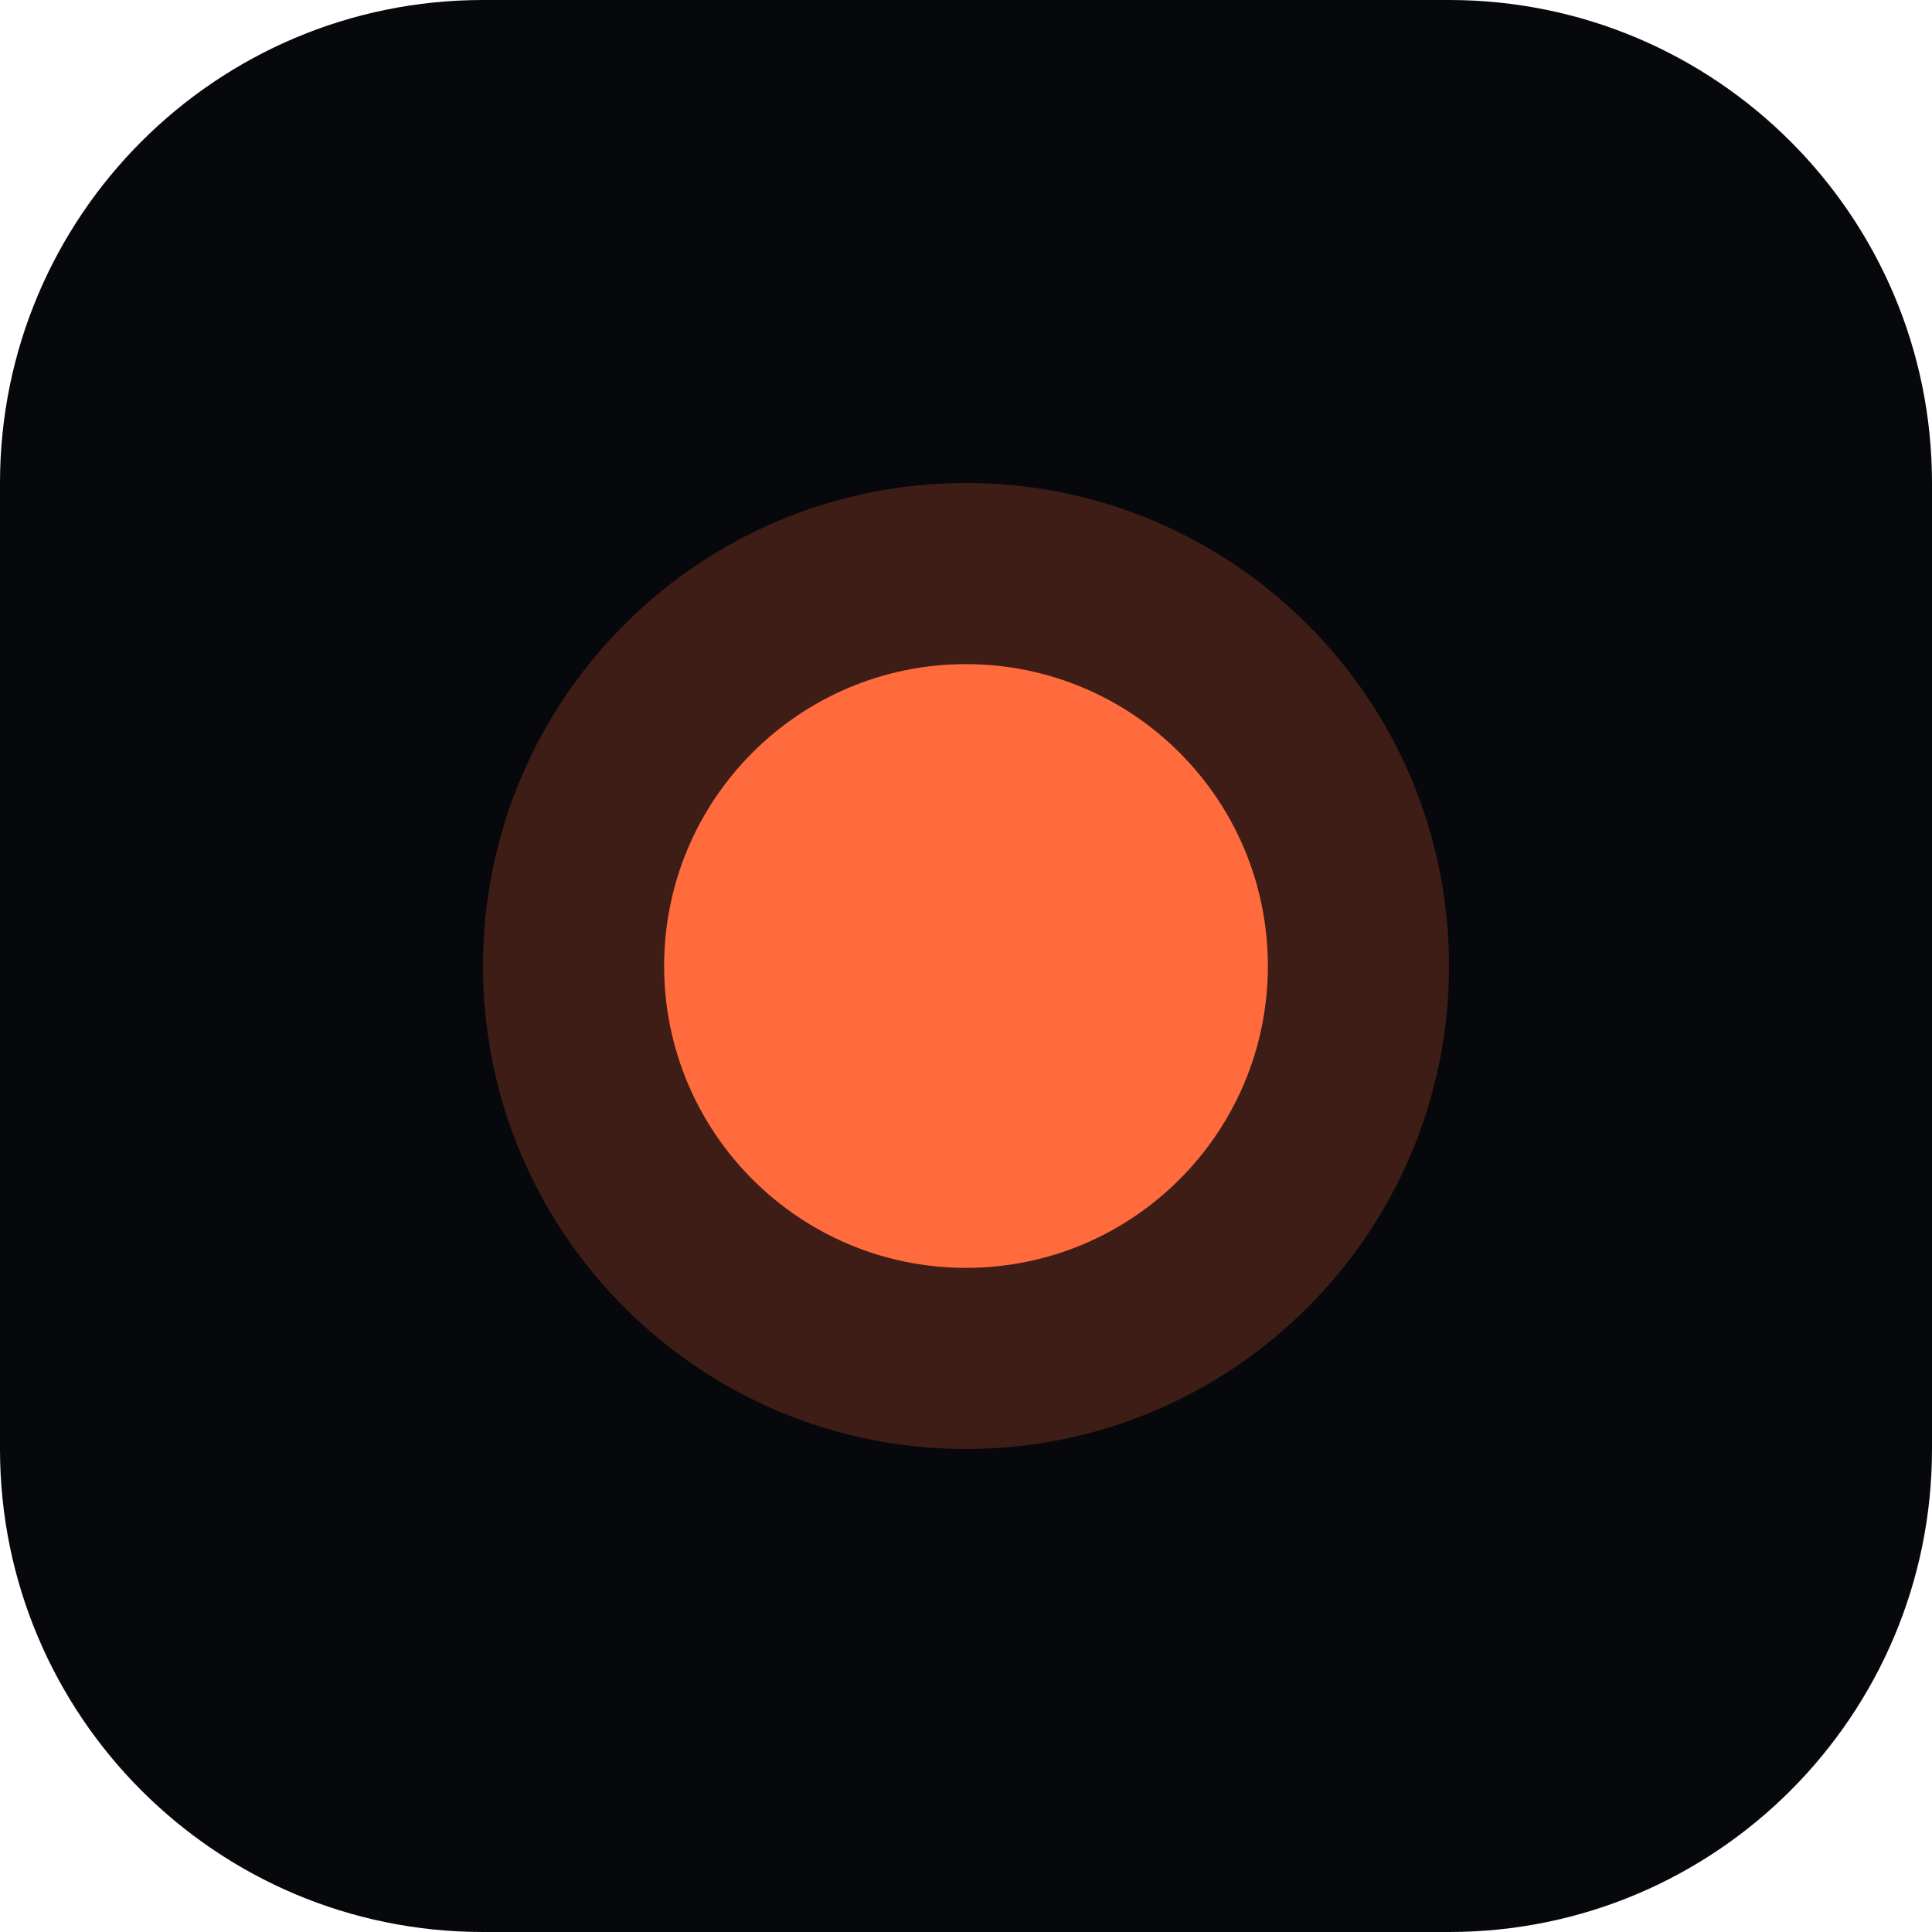
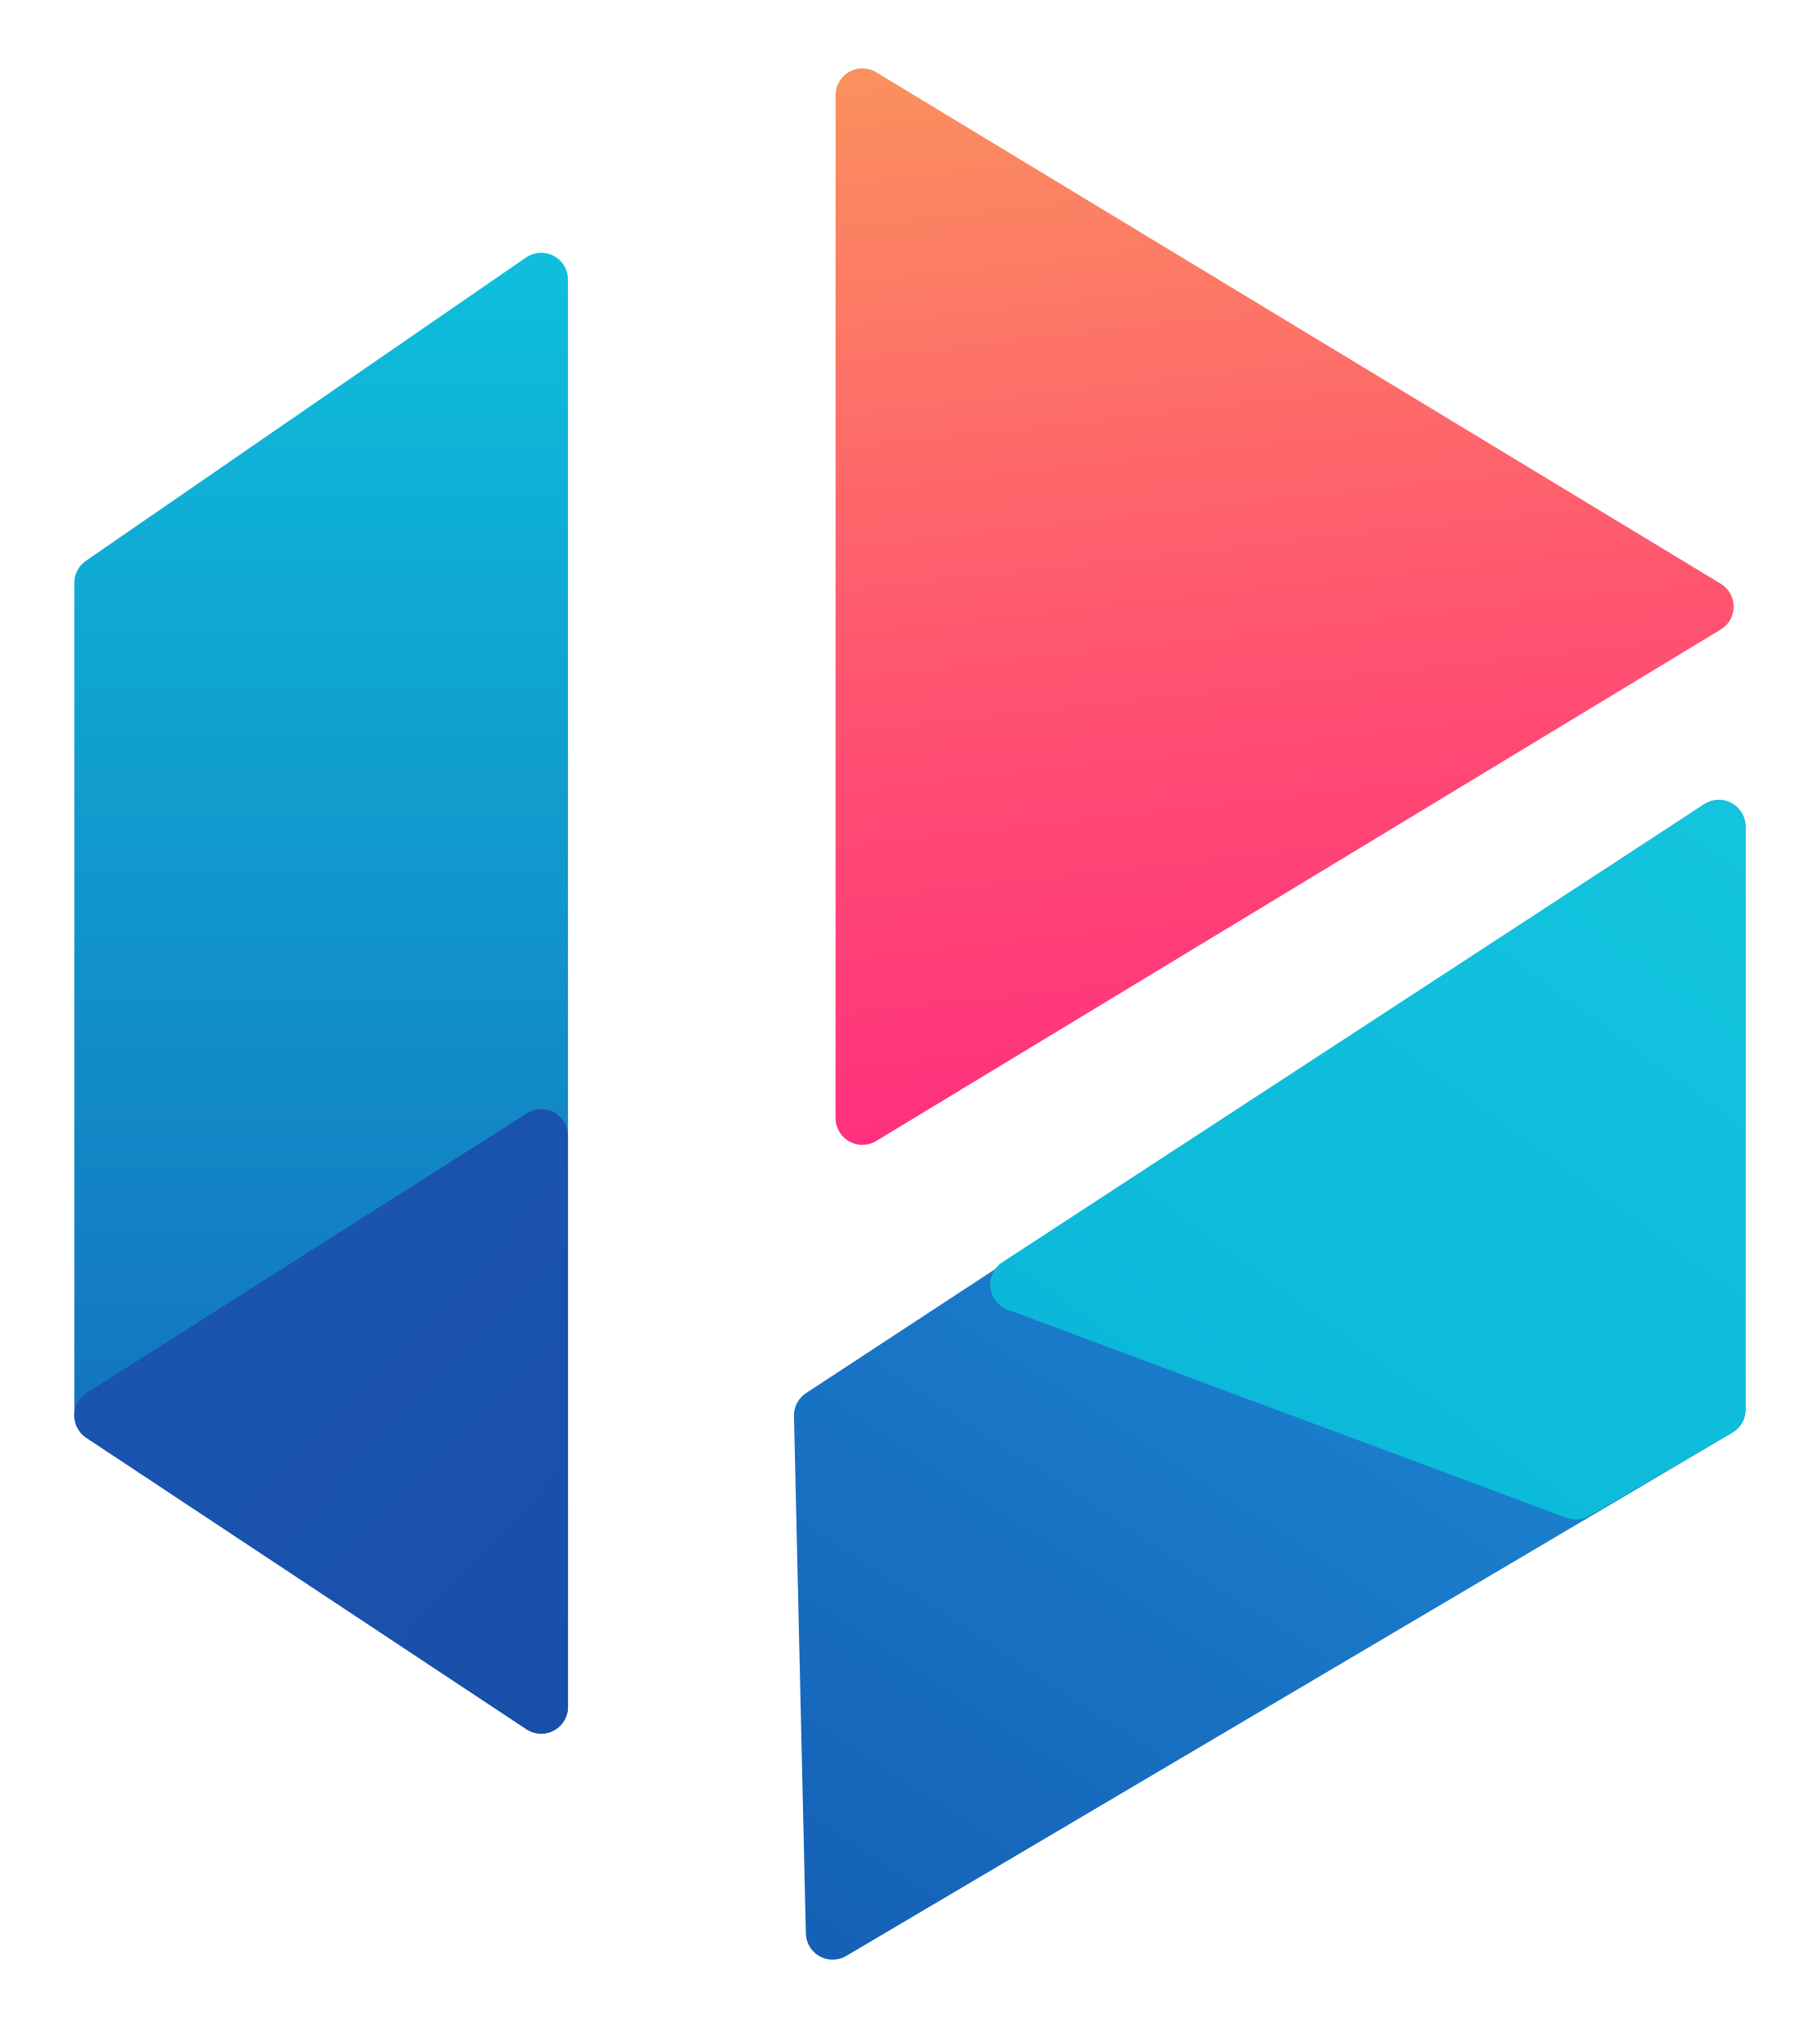
- <svg xmlns="http://www.w3.org/2000/svg" viewBox="0 0 64 64">
-   <rect width="64" height="64" rx="16" fill="#07080B" />
-   <circle cx="32" cy="32" r="16" fill="#FF6B3D" opacity="0.22" />
-   <circle cx="32" cy="32" r="10" fill="#FF6B3D" />
+ <svg xmlns="http://www.w3.org/2000/svg" viewBox="350 222 306 342" width="306" height="342">
+   <defs>
+     <linearGradient id="pc-l" gradientUnits="userSpaceOnUse" x1="404" y1="262" x2="404" y2="512">
+       <stop offset="0" stop-color="#0EC0DC" />
+       <stop offset="1" stop-color="#1561B7" />
+     </linearGradient>
+     <linearGradient id="pc-lf" gradientUnits="userSpaceOnUse" x1="367" y1="440" x2="441" y2="510">
+       <stop offset="0" stop-color="#1A55B0" />
+       <stop offset="1" stop-color="#194FA9" />
+     </linearGradient>
+     <linearGradient id="pc-t" gradientUnits="userSpaceOnUse" x1="520" y1="234" x2="540" y2="414">
+       <stop offset="0" stop-color="#FB8F5E" />
+       <stop offset=".55" stop-color="#FF5470" />
+       <stop offset="1" stop-color="#FF2E7E" />
+     </linearGradient>
+     <linearGradient id="pc-b" gradientUnits="userSpaceOnUse" x1="490" y1="548" x2="600" y2="380">
+       <stop offset="0" stop-color="#1561B7" />
+       <stop offset="1" stop-color="#1E8FD8" />
+     </linearGradient>
+     <linearGradient id="pc-bf" gradientUnits="userSpaceOnUse" x1="560" y1="470" x2="640" y2="360">
+       <stop offset="0" stop-color="#0BB8D9" />
+       <stop offset="1" stop-color="#13C4DE" />
+     </linearGradient>
+   </defs>
+   <g stroke-linejoin="round" stroke-width="9">
+     <path d="M367 320 L441 269 L441 509 L367 460 Z" fill="url(#pc-l)" stroke="url(#pc-l)" />
+     <path d="M367 460 L441 413 L441 509 Z" fill="url(#pc-lf)" stroke="url(#pc-lf)" />
+     <path d="M495 238 L637 324 L495 410 Z" fill="url(#pc-t)" stroke="url(#pc-t)" />
+     <path d="M488 460 L639 361 L639 459 L490 547 Z" fill="url(#pc-b)" stroke="url(#pc-b)" />
+     <path d="M521 438 L639 361 L639 459 L615 473 Z" fill="url(#pc-bf)" stroke="url(#pc-bf)" />
+   </g>
</svg>
